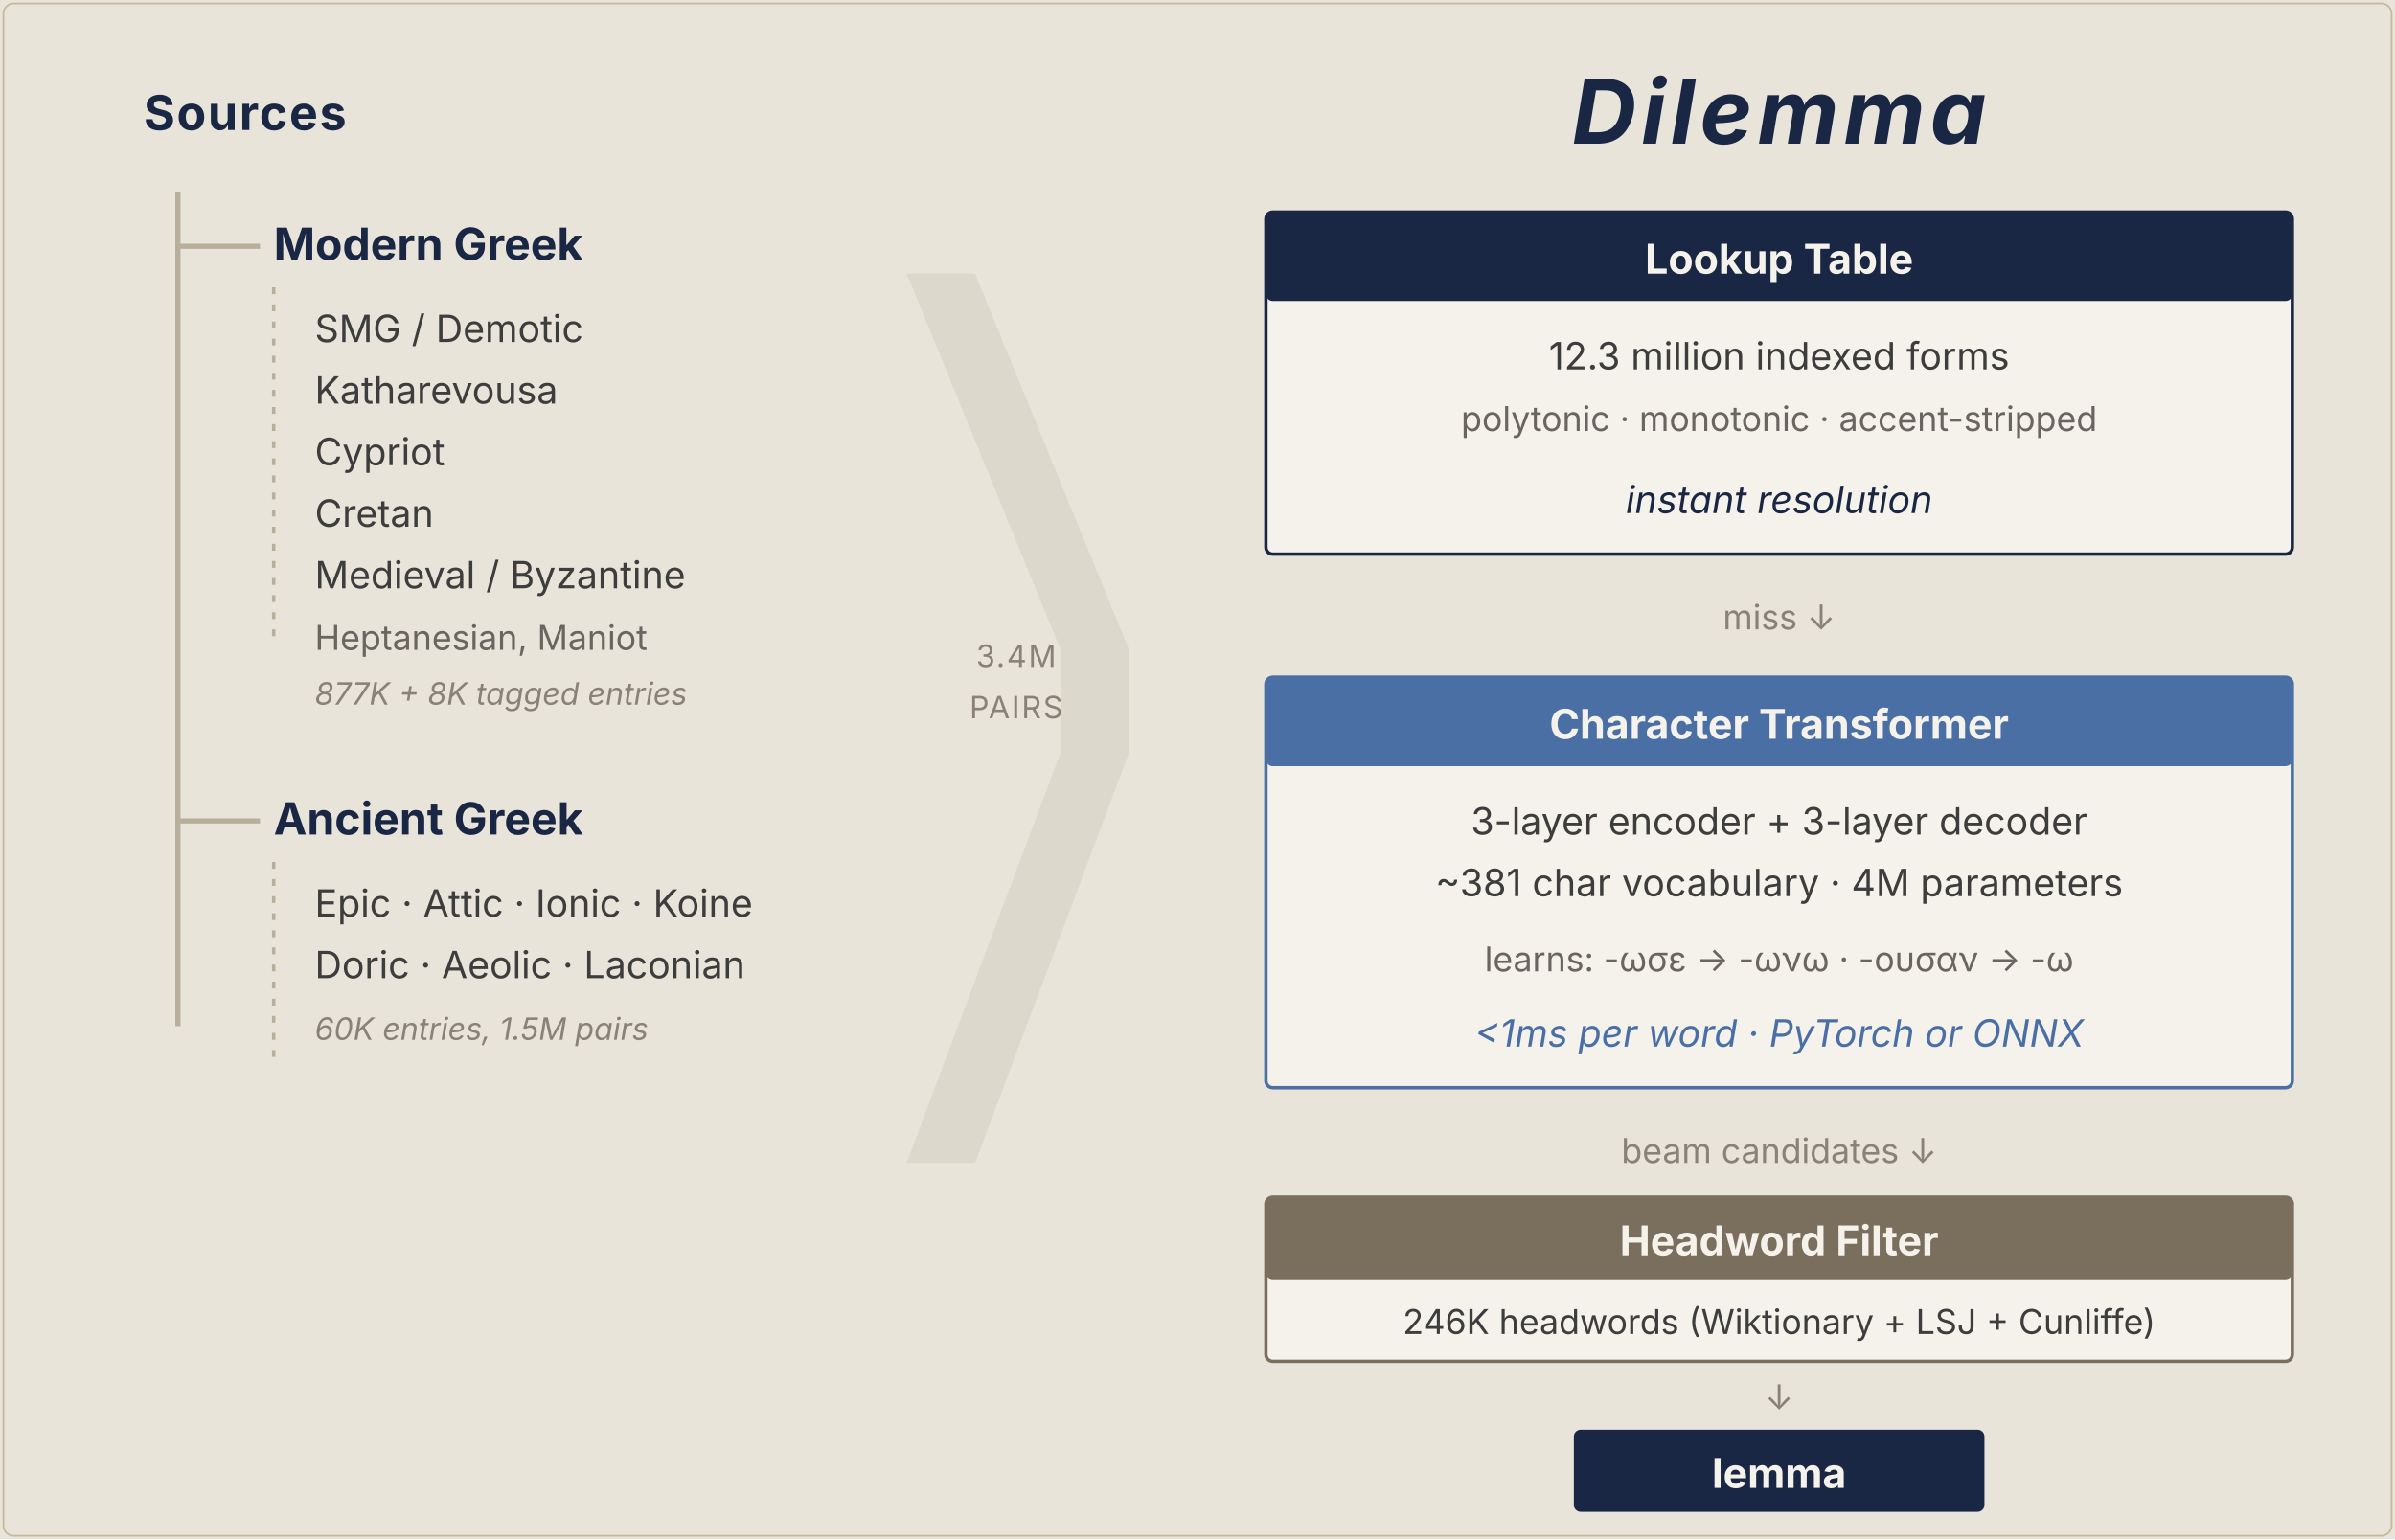
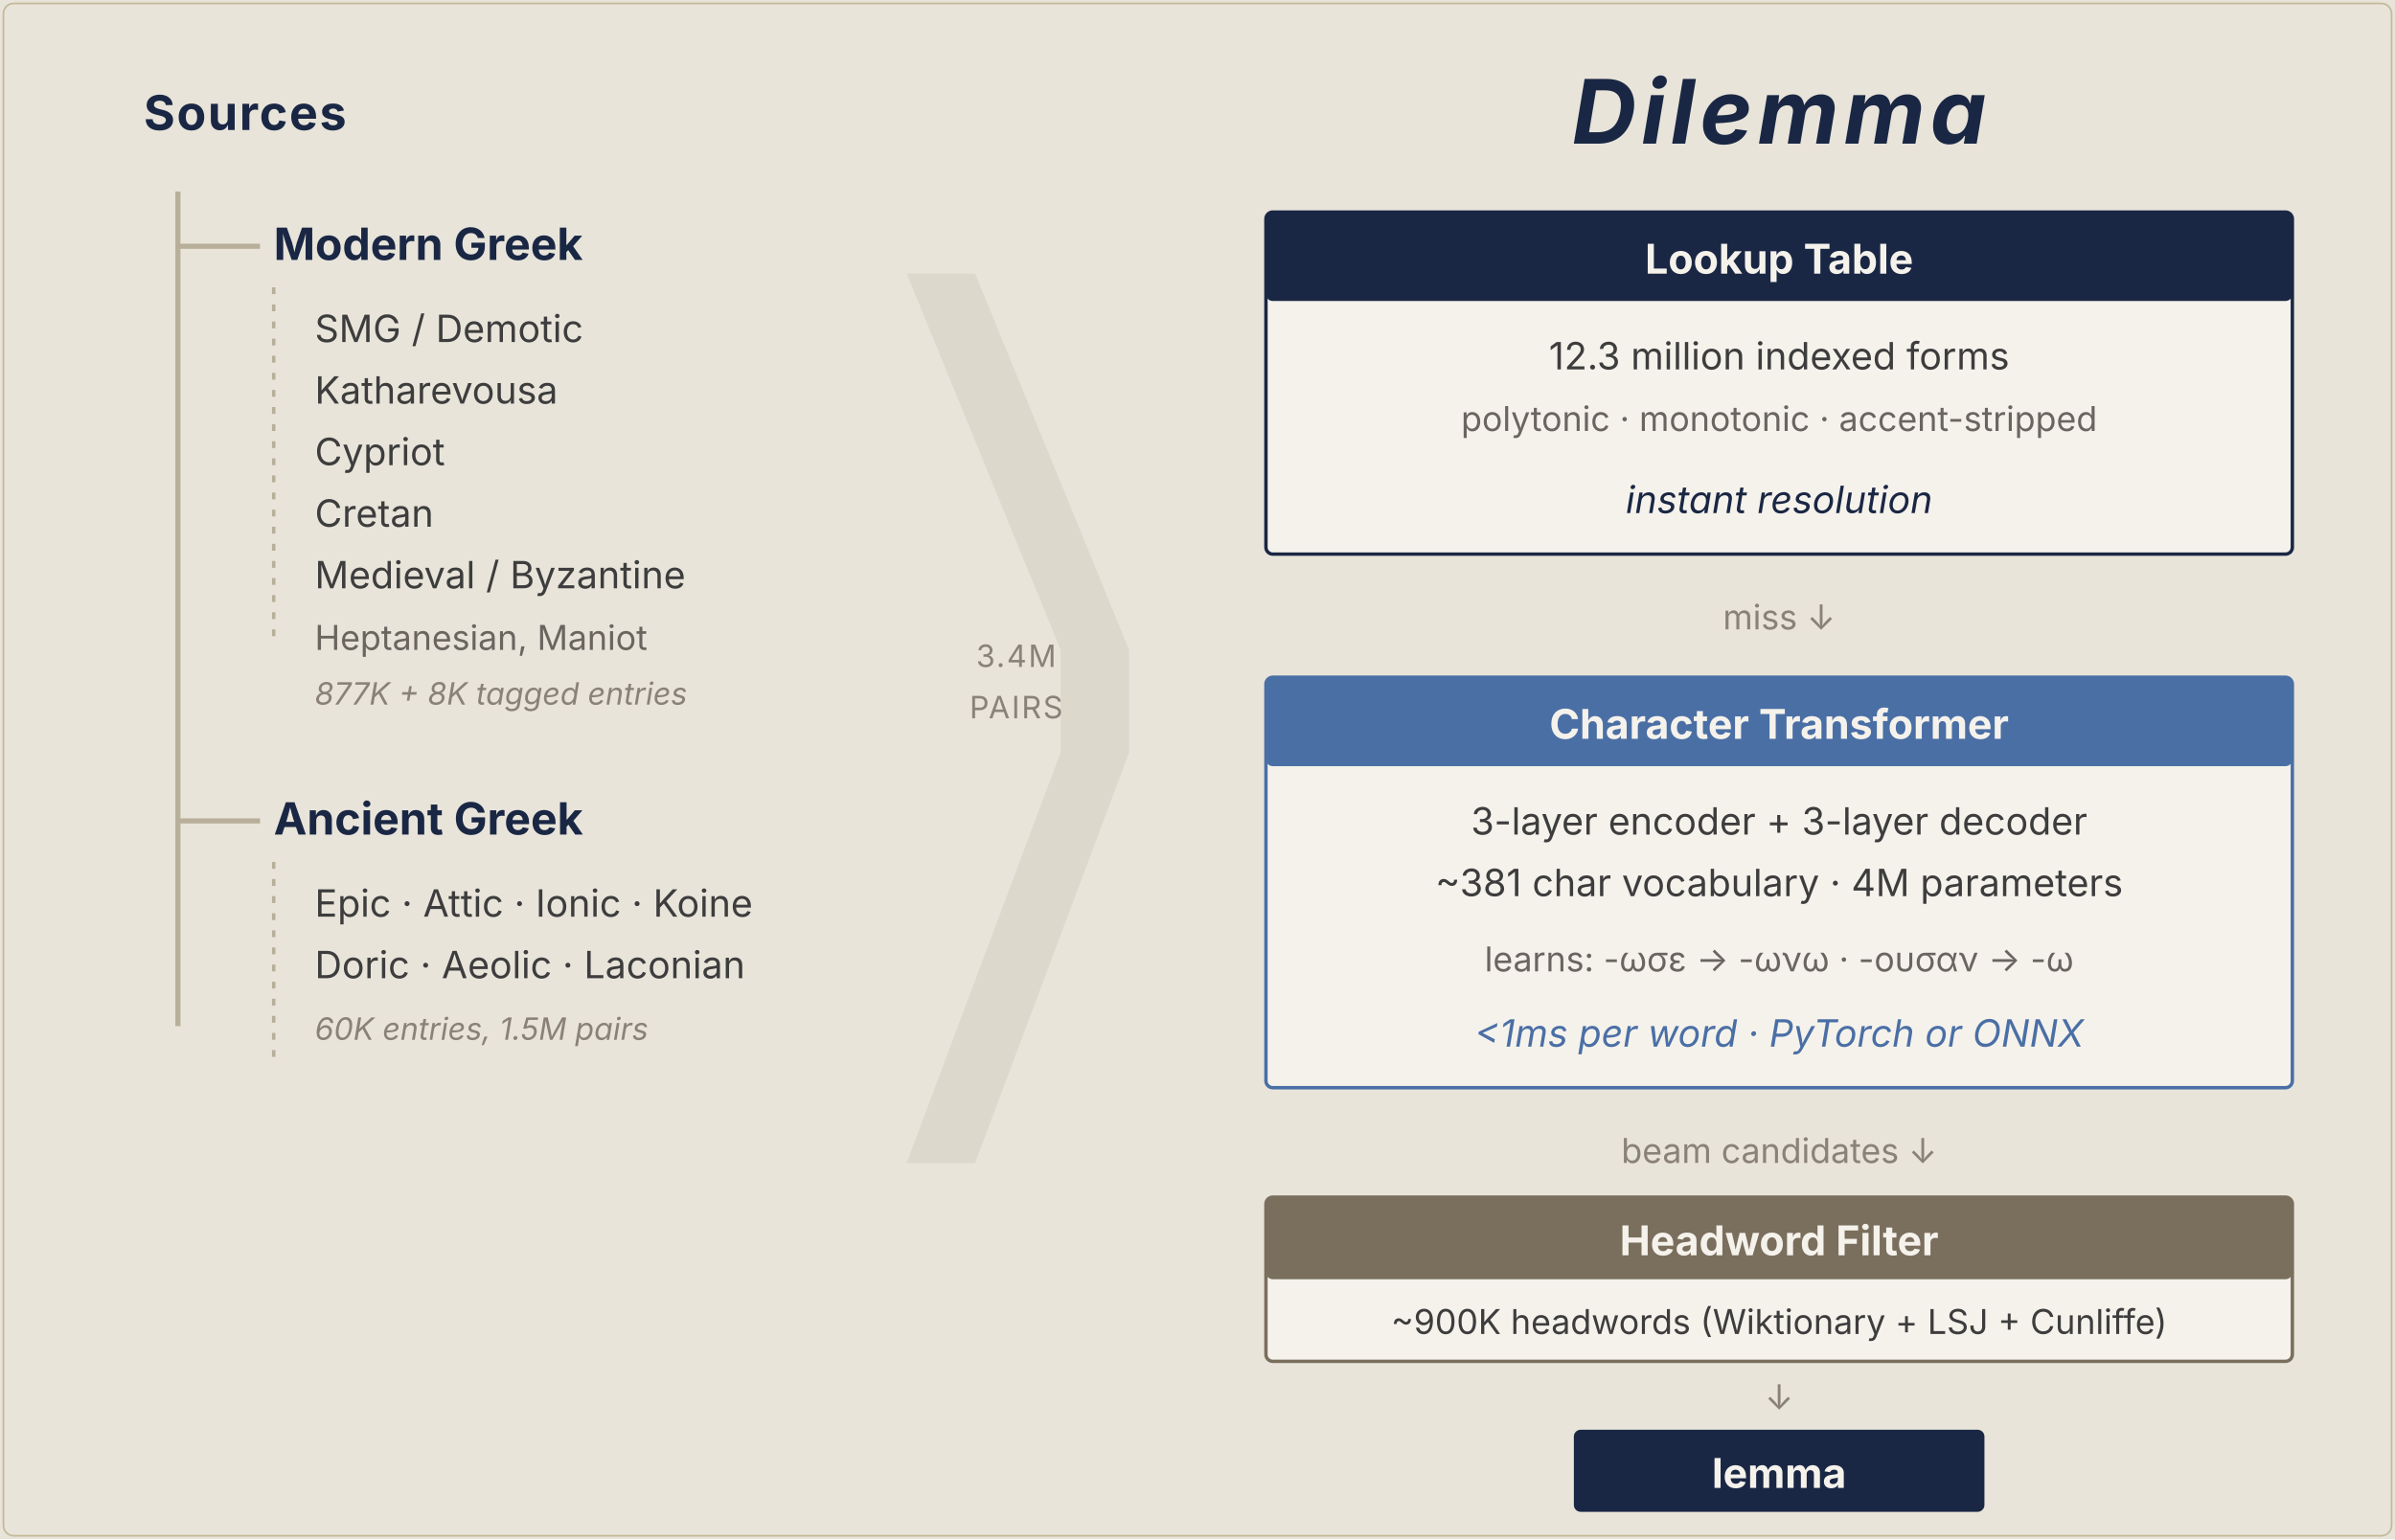
<svg xmlns="http://www.w3.org/2000/svg" viewBox="0 0 700 450" font-family="'Inter','Helvetica Neue',Arial,sans-serif">
  <rect width="700" height="450" fill="#e8e4da" />
  <rect x="1" y="1" width="698" height="448" rx="3" fill="none" stroke="#c4b99a" stroke-width="0.5" />
  <text x="42" y="38" fill="#1a2744" font-size="14" font-weight="700" letter-spacing="0.5">Sources</text>
  <line x1="52" y1="56" x2="52" y2="300" stroke="#b8af9a" stroke-width="1.5" />
  <line x1="52" y1="72" x2="76" y2="72" stroke="#b8af9a" stroke-width="1.5" />
  <text x="80" y="76" fill="#1a2744" font-size="13" font-weight="700">Modern Greek</text>
  <line x1="80" y1="84" x2="80" y2="186" stroke="#b8af9a" stroke-width="1" stroke-dasharray="2,3" />
  <text x="92" y="100" fill="#3d3d3d" font-size="11">SMG / Demotic</text>
  <text x="92" y="118" fill="#3d3d3d" font-size="11">Katharevousa</text>
  <text x="92" y="136" fill="#3d3d3d" font-size="11">Cypriot</text>
  <text x="92" y="154" fill="#3d3d3d" font-size="11">Cretan</text>
  <text x="92" y="172" fill="#3d3d3d" font-size="11">Medieval / Byzantine</text>
  <text x="92" y="190" fill="#6b6560" font-size="10">Heptanesian, Maniot</text>
  <text x="92" y="206" fill="#8a8279" font-size="9" font-style="italic">877K + 8K tagged entries</text>
  <line x1="52" y1="240" x2="76" y2="240" stroke="#b8af9a" stroke-width="1.5" />
  <text x="80" y="244" fill="#1a2744" font-size="13" font-weight="700">Ancient Greek</text>
  <line x1="80" y1="252" x2="80" y2="310" stroke="#b8af9a" stroke-width="1" stroke-dasharray="2,3" />
  <text x="92" y="268" fill="#3d3d3d" font-size="11">Epic · Attic · Ionic · Koine</text>
  <text x="92" y="286" fill="#3d3d3d" font-size="11">Doric · Aeolic · Laconian</text>
  <text x="92" y="304" fill="#8a8279" font-size="9" font-style="italic">60K entries, 1.5M pairs</text>
  <path d="M265,80 L310,190 L310,220 L265,340 L285,340 L330,220 L330,190 L285,80 Z" fill="#d5d0c3" opacity="0.6" />
  <text x="297" y="195" text-anchor="middle" fill="#8a8279" font-size="9" letter-spacing="0.5">3.4M</text>
  <text x="297" y="210" text-anchor="middle" fill="#8a8279" font-size="9" letter-spacing="0.5">PAIRS</text>
  <text x="520" y="42" text-anchor="middle" fill="#1a2744" font-size="26" font-weight="700" font-style="italic" letter-spacing="1.5">Dilemma</text>
  <rect x="370" y="62" width="300" height="100" rx="2" fill="#f5f2ec" stroke="#1a2744" stroke-width="1" />
  <rect x="370" y="62" width="300" height="26" rx="2" fill="#1a2744" />
  <text x="520" y="80" text-anchor="middle" fill="#f5f2ec" font-size="12" font-weight="700">Lookup Table</text>
  <text x="520" y="108" text-anchor="middle" fill="#3d3d3d" font-size="11">12.3 million indexed forms</text>
  <text x="520" y="126" text-anchor="middle" fill="#6b6560" font-size="10">polytonic · monotonic · accent-stripped</text>
  <text x="520" y="150" text-anchor="middle" fill="#1a2744" font-size="11" font-style="italic">instant resolution</text>
  <text x="520" y="184" text-anchor="middle" fill="#8a8279" font-size="10">miss ↓</text>
  <rect x="370" y="198" width="300" height="120" rx="2" fill="#f5f2ec" stroke="#4a6fa5" stroke-width="1" />
  <rect x="370" y="198" width="300" height="26" rx="2" fill="#4a6fa5" />
  <text x="520" y="216" text-anchor="middle" fill="#f5f2ec" font-size="12" font-weight="700">Character Transformer</text>
  <text x="520" y="244" text-anchor="middle" fill="#3d3d3d" font-size="11">3-layer encoder + 3-layer decoder</text>
  <text x="520" y="262" text-anchor="middle" fill="#3d3d3d" font-size="11">~381 char vocabulary · 4M parameters</text>
  <text x="520" y="284" text-anchor="middle" fill="#6b6560" font-size="10">learns: -ωσε → -ωνω · -ουσαν → -ω</text>
  <text x="520" y="306" text-anchor="middle" fill="#4a6fa5" font-size="11" font-style="italic">&lt;1ms per word · PyTorch or ONNX</text>
  <text x="520" y="340" text-anchor="middle" fill="#8a8279" font-size="10">beam candidates ↓</text>
  <rect x="370" y="350" width="300" height="48" rx="2" fill="#f5f2ec" stroke="#7a6e5d" stroke-width="1" />
  <rect x="370" y="350" width="300" height="24" rx="2" fill="#7a6e5d" />
  <text x="520" y="367" text-anchor="middle" fill="#f5f2ec" font-size="12" font-weight="700">Headword Filter</text>
-   <text x="520" y="390" text-anchor="middle" fill="#3d3d3d" font-size="10">246K headwords (Wiktionary + LSJ + Cunliffe)</text>
+   <text x="520" y="390" text-anchor="middle" fill="#3d3d3d" font-size="10">~900K headwords (Wiktionary + LSJ + Cunliffe)</text>
  <text x="520" y="412" text-anchor="middle" fill="#8a8279" font-size="10">↓</text>
  <rect x="460" y="418" width="120" height="24" rx="2" fill="#1a2744" />
  <text x="520" y="435" text-anchor="middle" fill="#f5f2ec" font-size="12" font-weight="700">lemma</text>
</svg>
